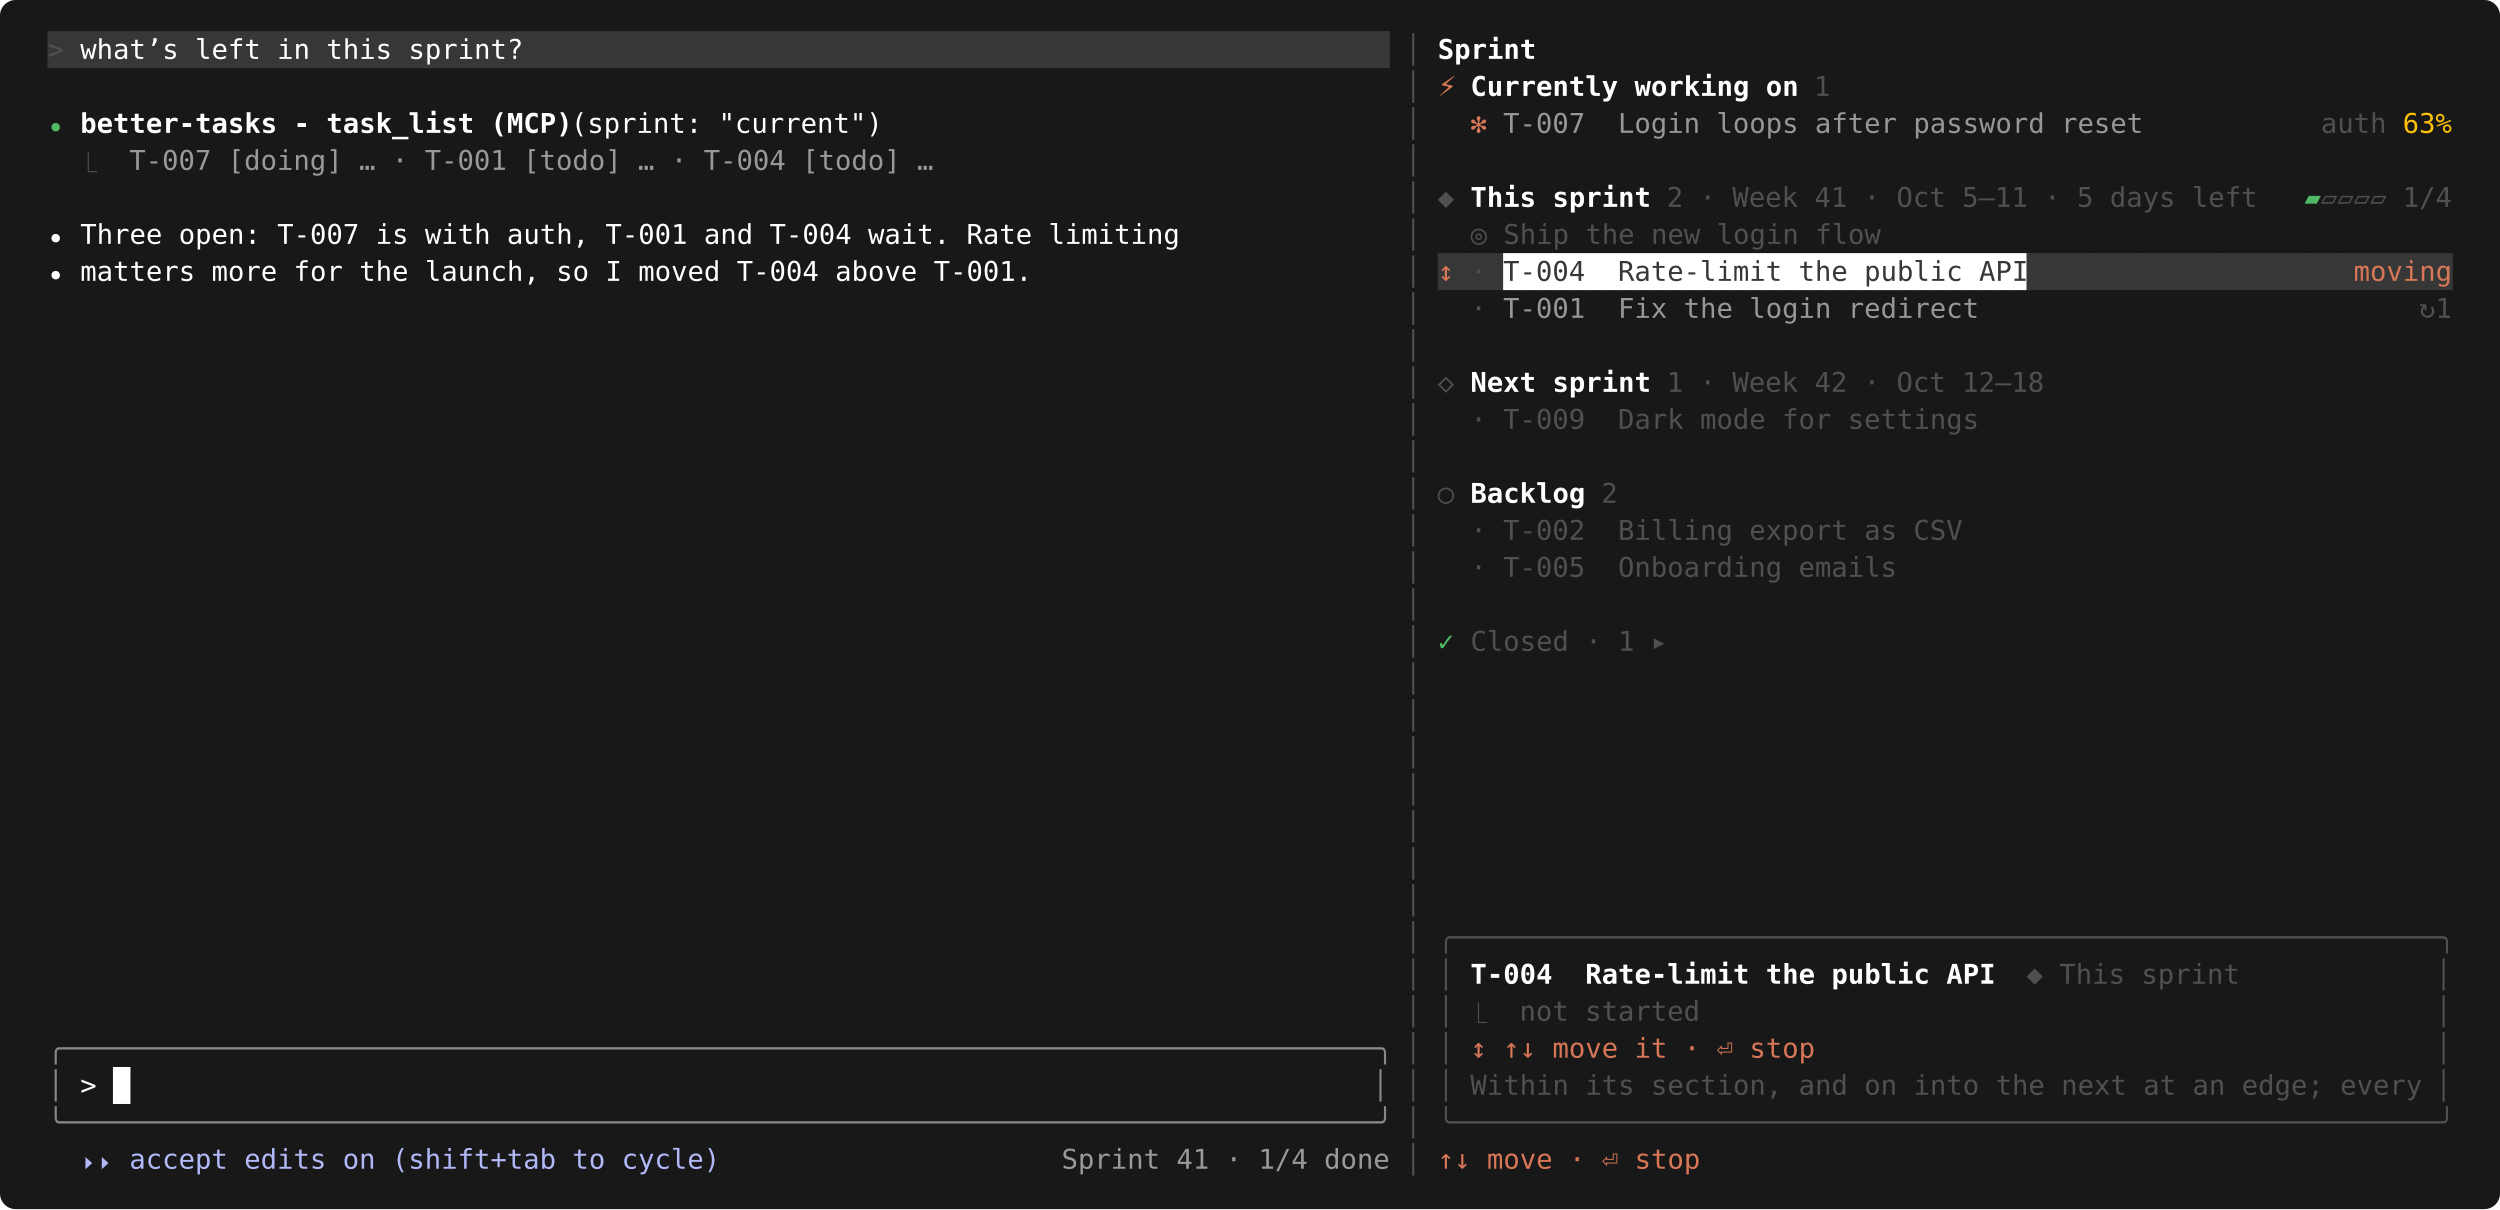
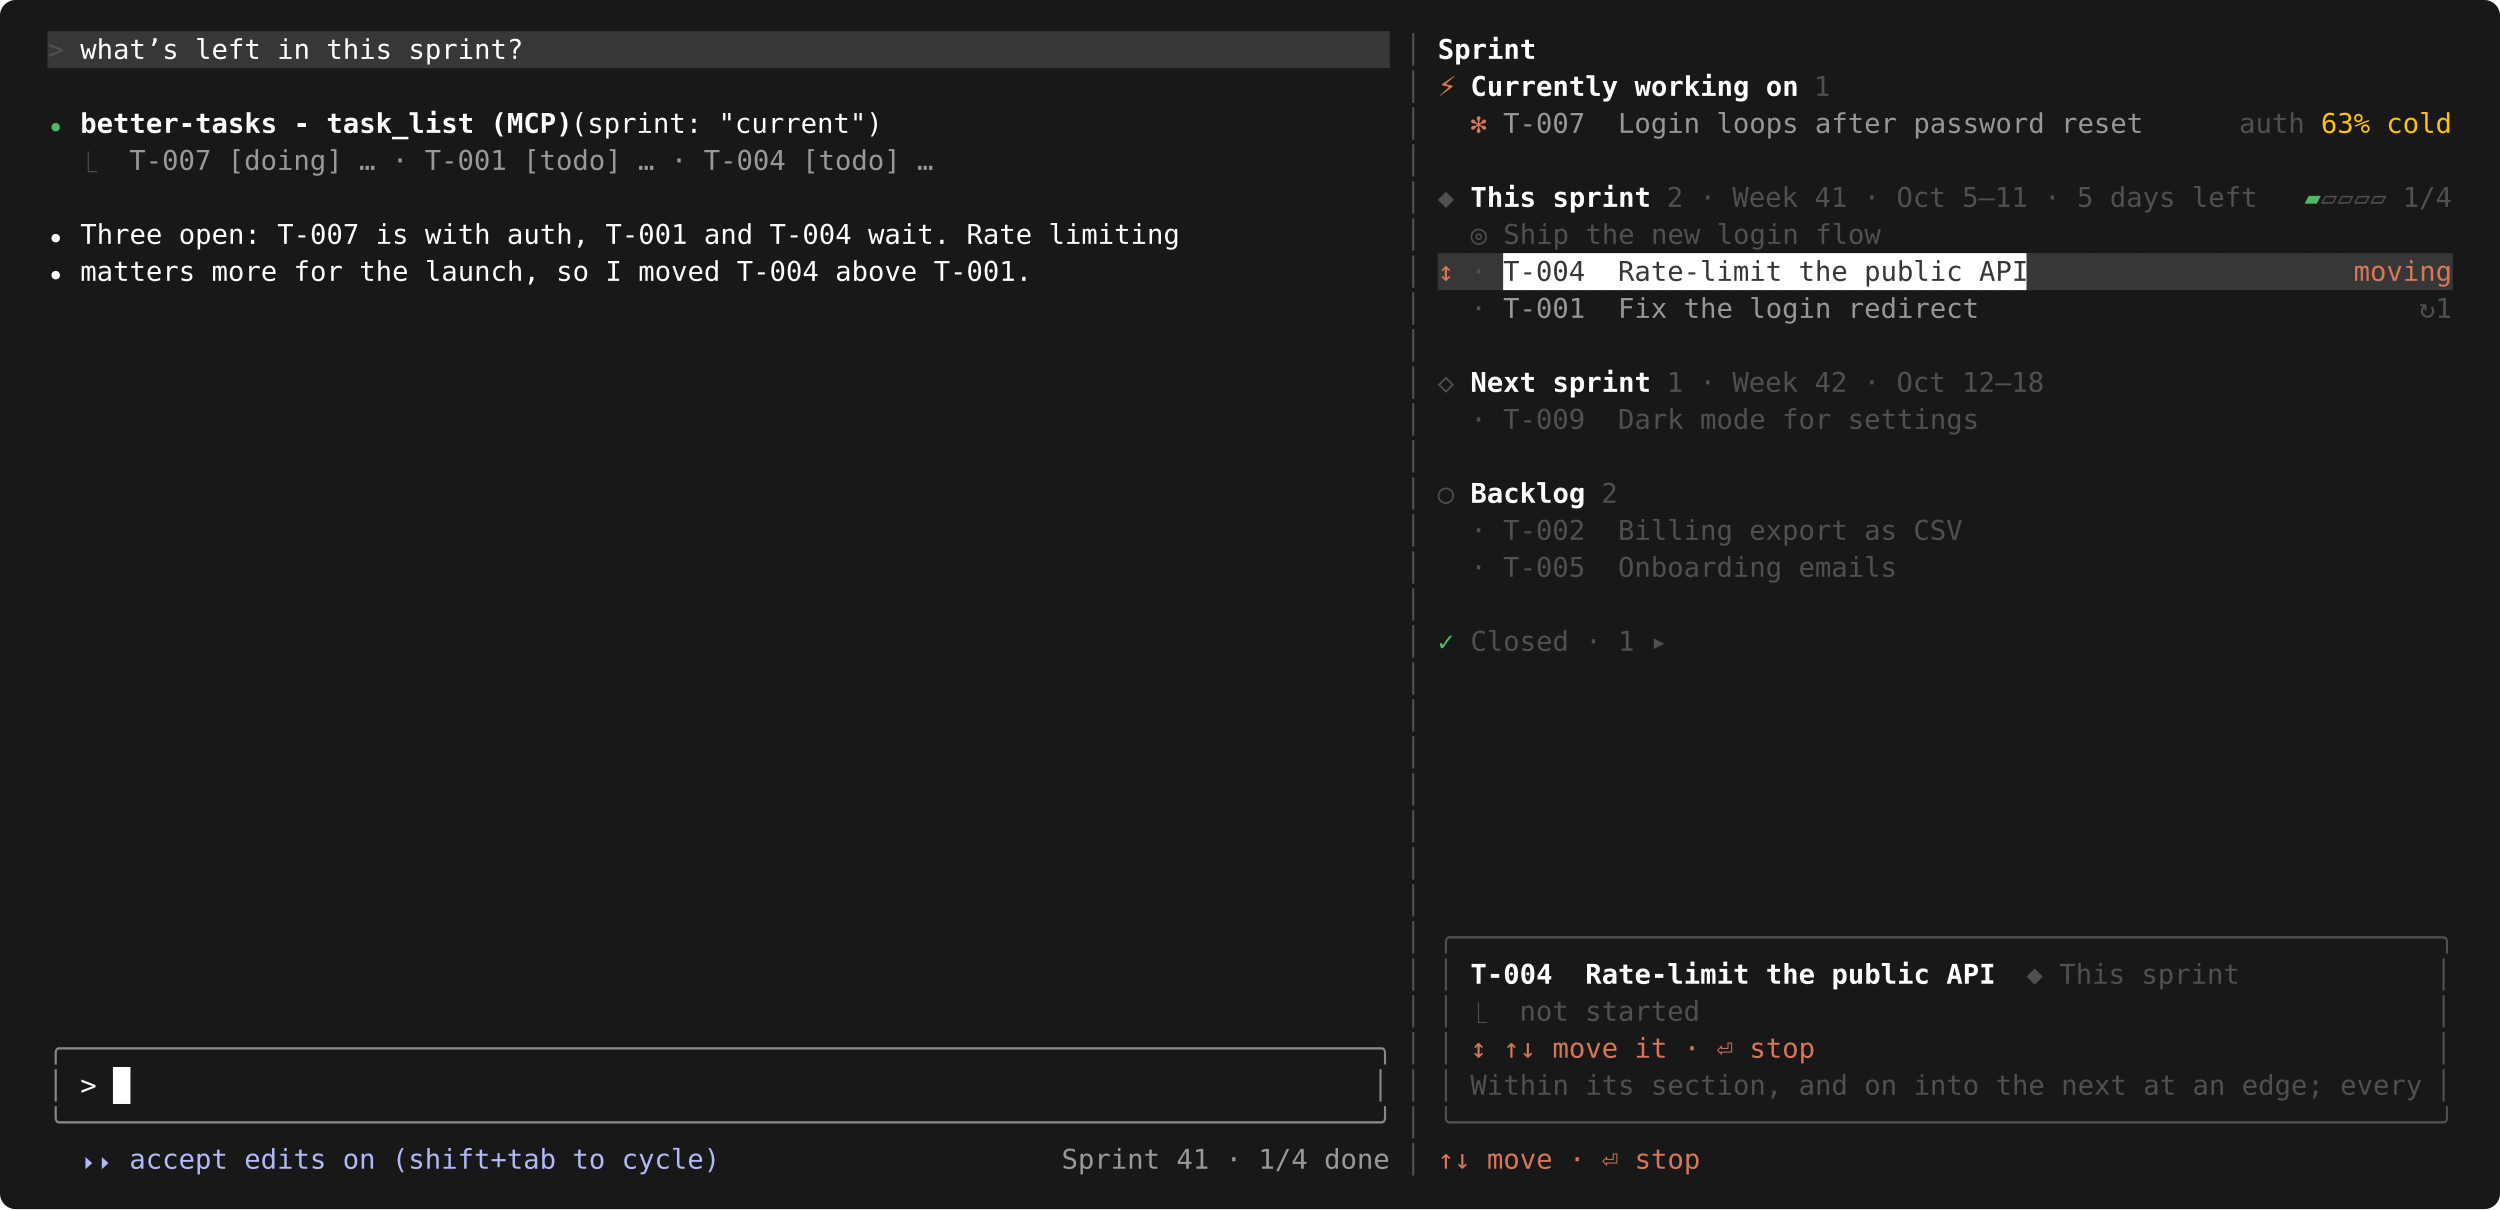
<svg xmlns="http://www.w3.org/2000/svg" width="1284" height="621" viewBox="0 0 1284 621" font-family="JetBrains Mono, SF Mono, Menlo, Consolas, monospace" font-size="14">
  <rect width="100%" height="100%" rx="8" fill="rgb(24,24,24)" />
  <rect x="24.4" y="16" width="9" height="19" fill="rgb(55,55,55)" />
  <rect x="32.8" y="16" width="9" height="19" fill="rgb(55,55,55)" />
  <rect x="41.2" y="16" width="9" height="19" fill="rgb(55,55,55)" />
  <rect x="49.6" y="16" width="9" height="19" fill="rgb(55,55,55)" />
  <rect x="58.0" y="16" width="9" height="19" fill="rgb(55,55,55)" />
  <rect x="66.4" y="16" width="9" height="19" fill="rgb(55,55,55)" />
  <rect x="74.8" y="16" width="9" height="19" fill="rgb(55,55,55)" />
  <rect x="83.2" y="16" width="9" height="19" fill="rgb(55,55,55)" />
  <rect x="91.6" y="16" width="9" height="19" fill="rgb(55,55,55)" />
  <rect x="100.0" y="16" width="9" height="19" fill="rgb(55,55,55)" />
  <rect x="108.4" y="16" width="9" height="19" fill="rgb(55,55,55)" />
  <rect x="116.8" y="16" width="9" height="19" fill="rgb(55,55,55)" />
  <rect x="125.2" y="16" width="9" height="19" fill="rgb(55,55,55)" />
  <rect x="133.6" y="16" width="9" height="19" fill="rgb(55,55,55)" />
  <rect x="142.0" y="16" width="9" height="19" fill="rgb(55,55,55)" />
  <rect x="150.4" y="16" width="9" height="19" fill="rgb(55,55,55)" />
  <rect x="158.8" y="16" width="9" height="19" fill="rgb(55,55,55)" />
  <rect x="167.2" y="16" width="9" height="19" fill="rgb(55,55,55)" />
  <rect x="175.6" y="16" width="9" height="19" fill="rgb(55,55,55)" />
  <rect x="184.0" y="16" width="9" height="19" fill="rgb(55,55,55)" />
  <rect x="192.4" y="16" width="9" height="19" fill="rgb(55,55,55)" />
  <rect x="200.8" y="16" width="9" height="19" fill="rgb(55,55,55)" />
  <rect x="209.2" y="16" width="9" height="19" fill="rgb(55,55,55)" />
  <rect x="217.6" y="16" width="9" height="19" fill="rgb(55,55,55)" />
  <rect x="226.0" y="16" width="9" height="19" fill="rgb(55,55,55)" />
  <rect x="234.4" y="16" width="9" height="19" fill="rgb(55,55,55)" />
  <rect x="242.8" y="16" width="9" height="19" fill="rgb(55,55,55)" />
  <rect x="251.2" y="16" width="9" height="19" fill="rgb(55,55,55)" />
  <rect x="259.6" y="16" width="9" height="19" fill="rgb(55,55,55)" />
  <rect x="268.0" y="16" width="9" height="19" fill="rgb(55,55,55)" />
  <rect x="276.4" y="16" width="9" height="19" fill="rgb(55,55,55)" />
  <rect x="284.8" y="16" width="9" height="19" fill="rgb(55,55,55)" />
  <rect x="293.2" y="16" width="9" height="19" fill="rgb(55,55,55)" />
  <rect x="301.6" y="16" width="9" height="19" fill="rgb(55,55,55)" />
  <rect x="310.0" y="16" width="9" height="19" fill="rgb(55,55,55)" />
  <rect x="318.4" y="16" width="9" height="19" fill="rgb(55,55,55)" />
  <rect x="326.8" y="16" width="9" height="19" fill="rgb(55,55,55)" />
  <rect x="335.2" y="16" width="9" height="19" fill="rgb(55,55,55)" />
  <rect x="343.6" y="16" width="9" height="19" fill="rgb(55,55,55)" />
  <rect x="352.0" y="16" width="9" height="19" fill="rgb(55,55,55)" />
  <rect x="360.4" y="16" width="9" height="19" fill="rgb(55,55,55)" />
  <rect x="368.8" y="16" width="9" height="19" fill="rgb(55,55,55)" />
  <rect x="377.2" y="16" width="9" height="19" fill="rgb(55,55,55)" />
  <rect x="385.6" y="16" width="9" height="19" fill="rgb(55,55,55)" />
  <rect x="394.0" y="16" width="9" height="19" fill="rgb(55,55,55)" />
  <rect x="402.4" y="16" width="9" height="19" fill="rgb(55,55,55)" />
  <rect x="410.8" y="16" width="9" height="19" fill="rgb(55,55,55)" />
  <rect x="419.2" y="16" width="9" height="19" fill="rgb(55,55,55)" />
  <rect x="427.6" y="16" width="9" height="19" fill="rgb(55,55,55)" />
  <rect x="436.0" y="16" width="9" height="19" fill="rgb(55,55,55)" />
  <rect x="444.4" y="16" width="9" height="19" fill="rgb(55,55,55)" />
  <rect x="452.8" y="16" width="9" height="19" fill="rgb(55,55,55)" />
  <rect x="461.2" y="16" width="9" height="19" fill="rgb(55,55,55)" />
  <rect x="469.6" y="16" width="9" height="19" fill="rgb(55,55,55)" />
  <rect x="478.0" y="16" width="9" height="19" fill="rgb(55,55,55)" />
  <rect x="486.4" y="16" width="9" height="19" fill="rgb(55,55,55)" />
  <rect x="494.8" y="16" width="9" height="19" fill="rgb(55,55,55)" />
  <rect x="503.2" y="16" width="9" height="19" fill="rgb(55,55,55)" />
  <rect x="511.6" y="16" width="9" height="19" fill="rgb(55,55,55)" />
  <rect x="520.0" y="16" width="9" height="19" fill="rgb(55,55,55)" />
  <rect x="528.4" y="16" width="9" height="19" fill="rgb(55,55,55)" />
  <rect x="536.8" y="16" width="9" height="19" fill="rgb(55,55,55)" />
  <rect x="545.2" y="16" width="9" height="19" fill="rgb(55,55,55)" />
  <rect x="553.6" y="16" width="9" height="19" fill="rgb(55,55,55)" />
  <rect x="562.0" y="16" width="9" height="19" fill="rgb(55,55,55)" />
  <rect x="570.4" y="16" width="9" height="19" fill="rgb(55,55,55)" />
  <rect x="578.8" y="16" width="9" height="19" fill="rgb(55,55,55)" />
  <rect x="587.2" y="16" width="9" height="19" fill="rgb(55,55,55)" />
  <rect x="595.6" y="16" width="9" height="19" fill="rgb(55,55,55)" />
  <rect x="604.0" y="16" width="9" height="19" fill="rgb(55,55,55)" />
  <rect x="612.4" y="16" width="9" height="19" fill="rgb(55,55,55)" />
  <rect x="620.8" y="16" width="9" height="19" fill="rgb(55,55,55)" />
  <rect x="629.2" y="16" width="9" height="19" fill="rgb(55,55,55)" />
  <rect x="637.6" y="16" width="9" height="19" fill="rgb(55,55,55)" />
  <rect x="646.0" y="16" width="9" height="19" fill="rgb(55,55,55)" />
  <rect x="654.4" y="16" width="9" height="19" fill="rgb(55,55,55)" />
  <rect x="662.8" y="16" width="9" height="19" fill="rgb(55,55,55)" />
  <rect x="671.2" y="16" width="9" height="19" fill="rgb(55,55,55)" />
  <rect x="679.6" y="16" width="9" height="19" fill="rgb(55,55,55)" />
  <rect x="688.0" y="16" width="9" height="19" fill="rgb(55,55,55)" />
  <rect x="696.4" y="16" width="9" height="19" fill="rgb(55,55,55)" />
  <rect x="704.8" y="16" width="9" height="19" fill="rgb(55,55,55)" />
  <text x="24.4" y="30.25" fill="rgb(80,80,80)" textLength="16.8" xml:space="preserve">&gt; </text>
  <text x="41.2" y="30.25" fill="rgb(255,255,255)" textLength="226.8" xml:space="preserve">what’s left in this sprint?</text>
  <text x="721.6" y="30.25" fill="rgb(80,80,80)" textLength="8.4" xml:space="preserve">│</text>
  <text x="730.0" y="30.25" fill="rgb(255,255,255)" font-weight="bold" textLength="67.2" xml:space="preserve"> Sprint </text>
  <text x="721.6" y="49.25" fill="rgb(80,80,80)" textLength="8.4" xml:space="preserve">│</text>
  <text x="738.4" y="49.25" fill="rgb(215,119,87)" textLength="16.8" xml:space="preserve">⚡ </text>
  <text x="755.2" y="49.25" fill="rgb(255,255,255)" font-weight="bold" textLength="168.0" xml:space="preserve">Currently working on</text>
  <text x="923.2" y="49.25" fill="rgb(80,80,80)" textLength="16.8" xml:space="preserve"> 1</text>
  <text x="24.4" y="68.25" fill="rgb(78,186,101)" textLength="16.8" xml:space="preserve">⏺ </text>
  <text x="41.2" y="68.25" fill="rgb(255,255,255)" font-weight="bold" textLength="252.0" xml:space="preserve">better-tasks - task_list (MCP)</text>
  <text x="293.2" y="68.25" fill="rgb(255,255,255)" textLength="159.6" xml:space="preserve">(sprint: "current")</text>
  <text x="721.6" y="68.25" fill="rgb(80,80,80)" textLength="8.4" xml:space="preserve">│</text>
  <text x="755.2" y="68.25" fill="rgb(215,119,87)" textLength="8.4" xml:space="preserve">✻</text>
  <text x="772.0" y="68.25" fill="rgb(255,255,255)" opacity="0.55" textLength="327.6" xml:space="preserve">T-007  Login loops after password reset</text>
-   <text x="1192.0" y="68.25" fill="rgb(80,80,80)" textLength="33.6" xml:space="preserve">auth</text>
-   <text x="1234.0" y="68.25" fill="rgb(255,193,7)" textLength="25.2" xml:space="preserve">63%</text>
+   <text x="1150.0" y="68.25" fill="rgb(80,80,80)" textLength="33.6" xml:space="preserve">auth</text>
+   <text x="1192.0" y="68.25" fill="rgb(255,193,7)" textLength="25.2" xml:space="preserve">63%</text>
+   <text x="1225.6" y="68.25" fill="rgb(255,193,7)" textLength="33.6" xml:space="preserve">cold</text>
  <text x="24.4" y="87.25" fill="rgb(80,80,80)" textLength="42.0" xml:space="preserve">  ⎿  </text>
  <text x="66.4" y="87.25" fill="rgb(153,153,153)" textLength="411.6" xml:space="preserve">T-007 [doing] … · T-001 [todo] … · T-004 [todo] …</text>
  <text x="721.6" y="87.25" fill="rgb(80,80,80)" textLength="8.4" xml:space="preserve">│</text>
  <text x="721.6" y="106.25" fill="rgb(80,80,80)" textLength="8.4" xml:space="preserve">│</text>
  <text x="738.4" y="106.25" fill="rgb(80,80,80)" textLength="16.8" xml:space="preserve">◆ </text>
  <text x="755.2" y="106.25" fill="rgb(255,255,255)" font-weight="bold" textLength="92.4" xml:space="preserve">This sprint</text>
  <text x="847.6" y="106.25" fill="rgb(80,80,80)" textLength="310.8" xml:space="preserve"> 2 · Week 41 · Oct 5–11 · 5 days left</text>
  <text x="1183.6" y="106.25" fill="rgb(78,186,101)" textLength="8.4" xml:space="preserve">▰</text>
  <text x="1192.0" y="106.25" fill="rgb(80,80,80)" textLength="33.6" xml:space="preserve">▱▱▱▱</text>
  <text x="1234.0" y="106.25" fill="rgb(80,80,80)" textLength="25.2" xml:space="preserve">1/4</text>
  <text x="24.4" y="125.25" fill="rgb(255,255,255)" textLength="579.6" xml:space="preserve">⏺ Three open: T-007 is with auth, T-001 and T-004 wait. Rate limiting</text>
  <text x="721.6" y="125.25" fill="rgb(80,80,80)" textLength="8.4" xml:space="preserve">│</text>
  <text x="738.4" y="125.25" fill="rgb(80,80,80)" textLength="226.8" xml:space="preserve">  ◎ Ship the new login flow</text>
  <rect x="738.4" y="130" width="9" height="19" fill="rgb(55,55,55)" />
  <rect x="746.8" y="130" width="9" height="19" fill="rgb(55,55,55)" />
  <rect x="755.2" y="130" width="9" height="19" fill="rgb(55,55,55)" />
  <rect x="763.6" y="130" width="9" height="19" fill="rgb(55,55,55)" />
  <rect x="772.0" y="130" width="9" height="19" fill="rgb(255,255,255)" />
  <rect x="780.4" y="130" width="9" height="19" fill="rgb(255,255,255)" />
  <rect x="788.8" y="130" width="9" height="19" fill="rgb(255,255,255)" />
  <rect x="797.2" y="130" width="9" height="19" fill="rgb(255,255,255)" />
  <rect x="805.6" y="130" width="9" height="19" fill="rgb(255,255,255)" />
  <rect x="814.0" y="130" width="9" height="19" fill="rgb(255,255,255)" />
  <rect x="822.4" y="130" width="9" height="19" fill="rgb(255,255,255)" />
  <rect x="830.8" y="130" width="9" height="19" fill="rgb(255,255,255)" />
  <rect x="839.2" y="130" width="9" height="19" fill="rgb(255,255,255)" />
  <rect x="847.6" y="130" width="9" height="19" fill="rgb(255,255,255)" />
  <rect x="856.0" y="130" width="9" height="19" fill="rgb(255,255,255)" />
  <rect x="864.4" y="130" width="9" height="19" fill="rgb(255,255,255)" />
  <rect x="872.8" y="130" width="9" height="19" fill="rgb(255,255,255)" />
  <rect x="881.2" y="130" width="9" height="19" fill="rgb(255,255,255)" />
  <rect x="889.6" y="130" width="9" height="19" fill="rgb(255,255,255)" />
  <rect x="898.0" y="130" width="9" height="19" fill="rgb(255,255,255)" />
  <rect x="906.4" y="130" width="9" height="19" fill="rgb(255,255,255)" />
  <rect x="914.8" y="130" width="9" height="19" fill="rgb(255,255,255)" />
  <rect x="923.2" y="130" width="9" height="19" fill="rgb(255,255,255)" />
  <rect x="931.6" y="130" width="9" height="19" fill="rgb(255,255,255)" />
  <rect x="940.0" y="130" width="9" height="19" fill="rgb(255,255,255)" />
  <rect x="948.4" y="130" width="9" height="19" fill="rgb(255,255,255)" />
  <rect x="956.8" y="130" width="9" height="19" fill="rgb(255,255,255)" />
  <rect x="965.2" y="130" width="9" height="19" fill="rgb(255,255,255)" />
  <rect x="973.6" y="130" width="9" height="19" fill="rgb(255,255,255)" />
  <rect x="982.0" y="130" width="9" height="19" fill="rgb(255,255,255)" />
  <rect x="990.4" y="130" width="9" height="19" fill="rgb(255,255,255)" />
  <rect x="998.8" y="130" width="9" height="19" fill="rgb(255,255,255)" />
  <rect x="1007.2" y="130" width="9" height="19" fill="rgb(255,255,255)" />
  <rect x="1015.6" y="130" width="9" height="19" fill="rgb(255,255,255)" />
  <rect x="1024.0" y="130" width="9" height="19" fill="rgb(255,255,255)" />
  <rect x="1032.4" y="130" width="9" height="19" fill="rgb(255,255,255)" />
  <rect x="1040.8" y="130" width="9" height="19" fill="rgb(55,55,55)" />
  <rect x="1049.2" y="130" width="9" height="19" fill="rgb(55,55,55)" />
  <rect x="1057.6" y="130" width="9" height="19" fill="rgb(55,55,55)" />
  <rect x="1066.0" y="130" width="9" height="19" fill="rgb(55,55,55)" />
  <rect x="1074.4" y="130" width="9" height="19" fill="rgb(55,55,55)" />
  <rect x="1082.8" y="130" width="9" height="19" fill="rgb(55,55,55)" />
  <rect x="1091.2" y="130" width="9" height="19" fill="rgb(55,55,55)" />
  <rect x="1099.6" y="130" width="9" height="19" fill="rgb(55,55,55)" />
  <rect x="1108.0" y="130" width="9" height="19" fill="rgb(55,55,55)" />
  <rect x="1116.4" y="130" width="9" height="19" fill="rgb(55,55,55)" />
  <rect x="1124.8" y="130" width="9" height="19" fill="rgb(55,55,55)" />
  <rect x="1133.2" y="130" width="9" height="19" fill="rgb(55,55,55)" />
  <rect x="1141.6" y="130" width="9" height="19" fill="rgb(55,55,55)" />
  <rect x="1150.0" y="130" width="9" height="19" fill="rgb(55,55,55)" />
  <rect x="1158.4" y="130" width="9" height="19" fill="rgb(55,55,55)" />
  <rect x="1166.8" y="130" width="9" height="19" fill="rgb(55,55,55)" />
  <rect x="1175.2" y="130" width="9" height="19" fill="rgb(55,55,55)" />
  <rect x="1183.6" y="130" width="9" height="19" fill="rgb(55,55,55)" />
  <rect x="1192.0" y="130" width="9" height="19" fill="rgb(55,55,55)" />
  <rect x="1200.4" y="130" width="9" height="19" fill="rgb(55,55,55)" />
  <rect x="1208.8" y="130" width="9" height="19" fill="rgb(55,55,55)" />
  <rect x="1217.2" y="130" width="9" height="19" fill="rgb(55,55,55)" />
  <rect x="1225.6" y="130" width="9" height="19" fill="rgb(55,55,55)" />
  <rect x="1234.0" y="130" width="9" height="19" fill="rgb(55,55,55)" />
  <rect x="1242.4" y="130" width="9" height="19" fill="rgb(55,55,55)" />
  <rect x="1250.8" y="130" width="9" height="19" fill="rgb(55,55,55)" />
  <text x="24.4" y="144.25" fill="rgb(255,255,255)" textLength="504.0" xml:space="preserve">⏺ matters more for the launch, so I moved T-004 above T-001.</text>
  <text x="721.6" y="144.25" fill="rgb(80,80,80)" textLength="8.4" xml:space="preserve">│</text>
  <text x="738.4" y="144.25" fill="rgb(215,119,87)" textLength="8.4" xml:space="preserve">↕</text>
  <text x="755.2" y="144.25" fill="rgb(80,80,80)" textLength="8.4" xml:space="preserve">·</text>
  <text x="772.0" y="144.25" fill="rgb(55,55,55)" textLength="268.8" xml:space="preserve">T-004  Rate-limit the public API</text>
  <text x="1208.8" y="144.25" fill="rgb(215,119,87)" textLength="50.4" xml:space="preserve">moving</text>
  <text x="721.6" y="163.25" fill="rgb(80,80,80)" textLength="8.4" xml:space="preserve">│</text>
  <text x="755.2" y="163.25" fill="rgb(80,80,80)" textLength="8.4" xml:space="preserve">·</text>
  <text x="772.0" y="163.25" fill="rgb(255,255,255)" opacity="0.55" textLength="243.6" xml:space="preserve">T-001  Fix the login redirect</text>
  <text x="1242.4" y="163.25" fill="rgb(80,80,80)" textLength="16.8" xml:space="preserve">↻1</text>
  <text x="721.6" y="182.25" fill="rgb(80,80,80)" textLength="8.4" xml:space="preserve">│</text>
  <text x="721.6" y="201.25" fill="rgb(80,80,80)" textLength="8.4" xml:space="preserve">│</text>
  <text x="738.4" y="201.25" fill="rgb(80,80,80)" textLength="16.8" xml:space="preserve">◇ </text>
  <text x="755.2" y="201.25" fill="rgb(255,255,255)" font-weight="bold" textLength="92.4" xml:space="preserve">Next sprint</text>
  <text x="847.6" y="201.25" fill="rgb(80,80,80)" textLength="201.6" xml:space="preserve"> 1 · Week 42 · Oct 12–18</text>
  <text x="721.6" y="220.25" fill="rgb(80,80,80)" textLength="8.4" xml:space="preserve">│</text>
  <text x="755.2" y="220.25" fill="rgb(80,80,80)" textLength="8.4" xml:space="preserve">·</text>
  <text x="772.0" y="220.25" fill="rgb(80,80,80)" textLength="243.6" xml:space="preserve">T-009  Dark mode for settings</text>
  <text x="721.6" y="239.25" fill="rgb(80,80,80)" textLength="8.4" xml:space="preserve">│</text>
  <text x="721.6" y="258.25" fill="rgb(80,80,80)" textLength="8.4" xml:space="preserve">│</text>
  <text x="738.4" y="258.25" fill="rgb(80,80,80)" textLength="16.8" xml:space="preserve">○ </text>
  <text x="755.2" y="258.25" fill="rgb(255,255,255)" font-weight="bold" textLength="58.8" xml:space="preserve">Backlog</text>
  <text x="814.0" y="258.25" fill="rgb(80,80,80)" textLength="16.8" xml:space="preserve"> 2</text>
  <text x="721.6" y="277.25" fill="rgb(80,80,80)" textLength="8.4" xml:space="preserve">│</text>
  <text x="755.2" y="277.25" fill="rgb(80,80,80)" textLength="8.4" xml:space="preserve">·</text>
  <text x="772.0" y="277.25" fill="rgb(80,80,80)" textLength="235.2" xml:space="preserve">T-002  Billing export as CSV</text>
  <text x="721.6" y="296.25" fill="rgb(80,80,80)" textLength="8.4" xml:space="preserve">│</text>
  <text x="755.2" y="296.25" fill="rgb(80,80,80)" textLength="8.4" xml:space="preserve">·</text>
  <text x="772.0" y="296.25" fill="rgb(80,80,80)" textLength="201.6" xml:space="preserve">T-005  Onboarding emails</text>
  <text x="721.6" y="315.25" fill="rgb(80,80,80)" textLength="8.4" xml:space="preserve">│</text>
  <text x="721.6" y="334.25" fill="rgb(80,80,80)" textLength="8.4" xml:space="preserve">│</text>
  <text x="738.4" y="334.25" fill="rgb(78,186,101)" textLength="8.4" xml:space="preserve">✓</text>
  <text x="755.2" y="334.25" fill="rgb(80,80,80)" textLength="100.8" xml:space="preserve">Closed · 1 ▸</text>
  <text x="721.6" y="353.25" fill="rgb(80,80,80)" textLength="8.4" xml:space="preserve">│</text>
  <text x="721.6" y="372.25" fill="rgb(80,80,80)" textLength="8.4" xml:space="preserve">│</text>
  <text x="721.6" y="391.25" fill="rgb(80,80,80)" textLength="8.4" xml:space="preserve">│</text>
  <text x="721.6" y="410.25" fill="rgb(80,80,80)" textLength="8.4" xml:space="preserve">│</text>
  <text x="721.6" y="429.25" fill="rgb(80,80,80)" textLength="8.4" xml:space="preserve">│</text>
  <text x="721.6" y="448.25" fill="rgb(80,80,80)" textLength="8.4" xml:space="preserve">│</text>
  <text x="721.6" y="467.25" fill="rgb(80,80,80)" textLength="8.4" xml:space="preserve">│</text>
  <text x="721.6" y="486.25" fill="rgb(80,80,80)" textLength="8.4" xml:space="preserve">│</text>
  <text x="738.4" y="486.25" fill="rgb(80,80,80)" textLength="520.8" xml:space="preserve">╭────────────────────────────────────────────────────────────╮</text>
  <text x="721.6" y="505.25" fill="rgb(80,80,80)" textLength="8.4" xml:space="preserve">│</text>
  <text x="738.4" y="505.25" fill="rgb(80,80,80)" textLength="8.4" xml:space="preserve">│</text>
  <text x="755.2" y="505.25" fill="rgb(255,255,255)" font-weight="bold" textLength="268.8" xml:space="preserve">T-004  Rate-limit the public API</text>
  <text x="1040.8" y="505.25" fill="rgb(80,80,80)" textLength="109.2" xml:space="preserve">◆ This sprint</text>
  <text x="1250.8" y="505.25" fill="rgb(80,80,80)" textLength="8.4" xml:space="preserve">│</text>
  <text x="721.6" y="524.25" fill="rgb(80,80,80)" textLength="8.4" xml:space="preserve">│</text>
  <text x="738.4" y="524.25" fill="rgb(80,80,80)" textLength="8.4" xml:space="preserve">│</text>
  <text x="755.2" y="524.25" fill="rgb(80,80,80)" textLength="8.4" xml:space="preserve">⎿</text>
  <text x="780.4" y="524.25" fill="rgb(80,80,80)" textLength="92.4" xml:space="preserve">not started</text>
  <text x="1250.8" y="524.25" fill="rgb(80,80,80)" textLength="8.4" xml:space="preserve">│</text>
  <text x="24.4" y="543.25" fill="rgb(136,136,136)" textLength="688.8" xml:space="preserve">╭────────────────────────────────────────────────────────────────────────────────╮</text>
  <text x="721.6" y="543.25" fill="rgb(80,80,80)" textLength="8.4" xml:space="preserve">│</text>
  <text x="738.4" y="543.25" fill="rgb(80,80,80)" textLength="8.4" xml:space="preserve">│</text>
  <text x="755.2" y="543.25" fill="rgb(215,119,87)" textLength="176.4" xml:space="preserve">↕ ↑↓ move it · ⏎ stop</text>
  <text x="1250.8" y="543.25" fill="rgb(80,80,80)" textLength="8.4" xml:space="preserve">│</text>
  <rect x="58.0" y="548" width="9" height="19" fill="rgb(255,255,255)" />
  <text x="24.4" y="562.25" fill="rgb(136,136,136)" textLength="8.4" xml:space="preserve">│</text>
  <text x="41.2" y="562.25" fill="rgb(255,255,255)" textLength="8.4" xml:space="preserve">&gt;</text>
  <text x="704.8" y="562.25" fill="rgb(136,136,136)" textLength="8.4" xml:space="preserve">│</text>
  <text x="721.6" y="562.25" fill="rgb(80,80,80)" textLength="8.4" xml:space="preserve">│</text>
  <text x="738.4" y="562.25" fill="rgb(80,80,80)" textLength="8.4" xml:space="preserve">│</text>
  <text x="755.2" y="562.25" fill="rgb(80,80,80)" textLength="487.2" xml:space="preserve">Within its section, and on into the next at an edge; every</text>
  <text x="1250.8" y="562.25" fill="rgb(80,80,80)" textLength="8.4" xml:space="preserve">│</text>
  <text x="24.4" y="581.25" fill="rgb(136,136,136)" textLength="688.8" xml:space="preserve">╰────────────────────────────────────────────────────────────────────────────────╯</text>
  <text x="721.6" y="581.25" fill="rgb(80,80,80)" textLength="8.4" xml:space="preserve">│</text>
  <text x="738.4" y="581.25" fill="rgb(80,80,80)" textLength="520.8" xml:space="preserve">╰────────────────────────────────────────────────────────────╯</text>
  <text x="24.4" y="600.25" fill="rgb(177,185,249)" textLength="344.4" xml:space="preserve">  ⏵⏵ accept edits on (shift+tab to cycle)</text>
  <text x="545.2" y="600.25" fill="rgb(153,153,153)" textLength="168.0" xml:space="preserve">Sprint 41 · 1/4 done</text>
  <text x="721.6" y="600.25" fill="rgb(80,80,80)" textLength="8.4" xml:space="preserve">│</text>
  <text x="738.4" y="600.25" fill="rgb(215,119,87)" textLength="134.4" xml:space="preserve">↑↓ move · ⏎ stop</text>
</svg>
